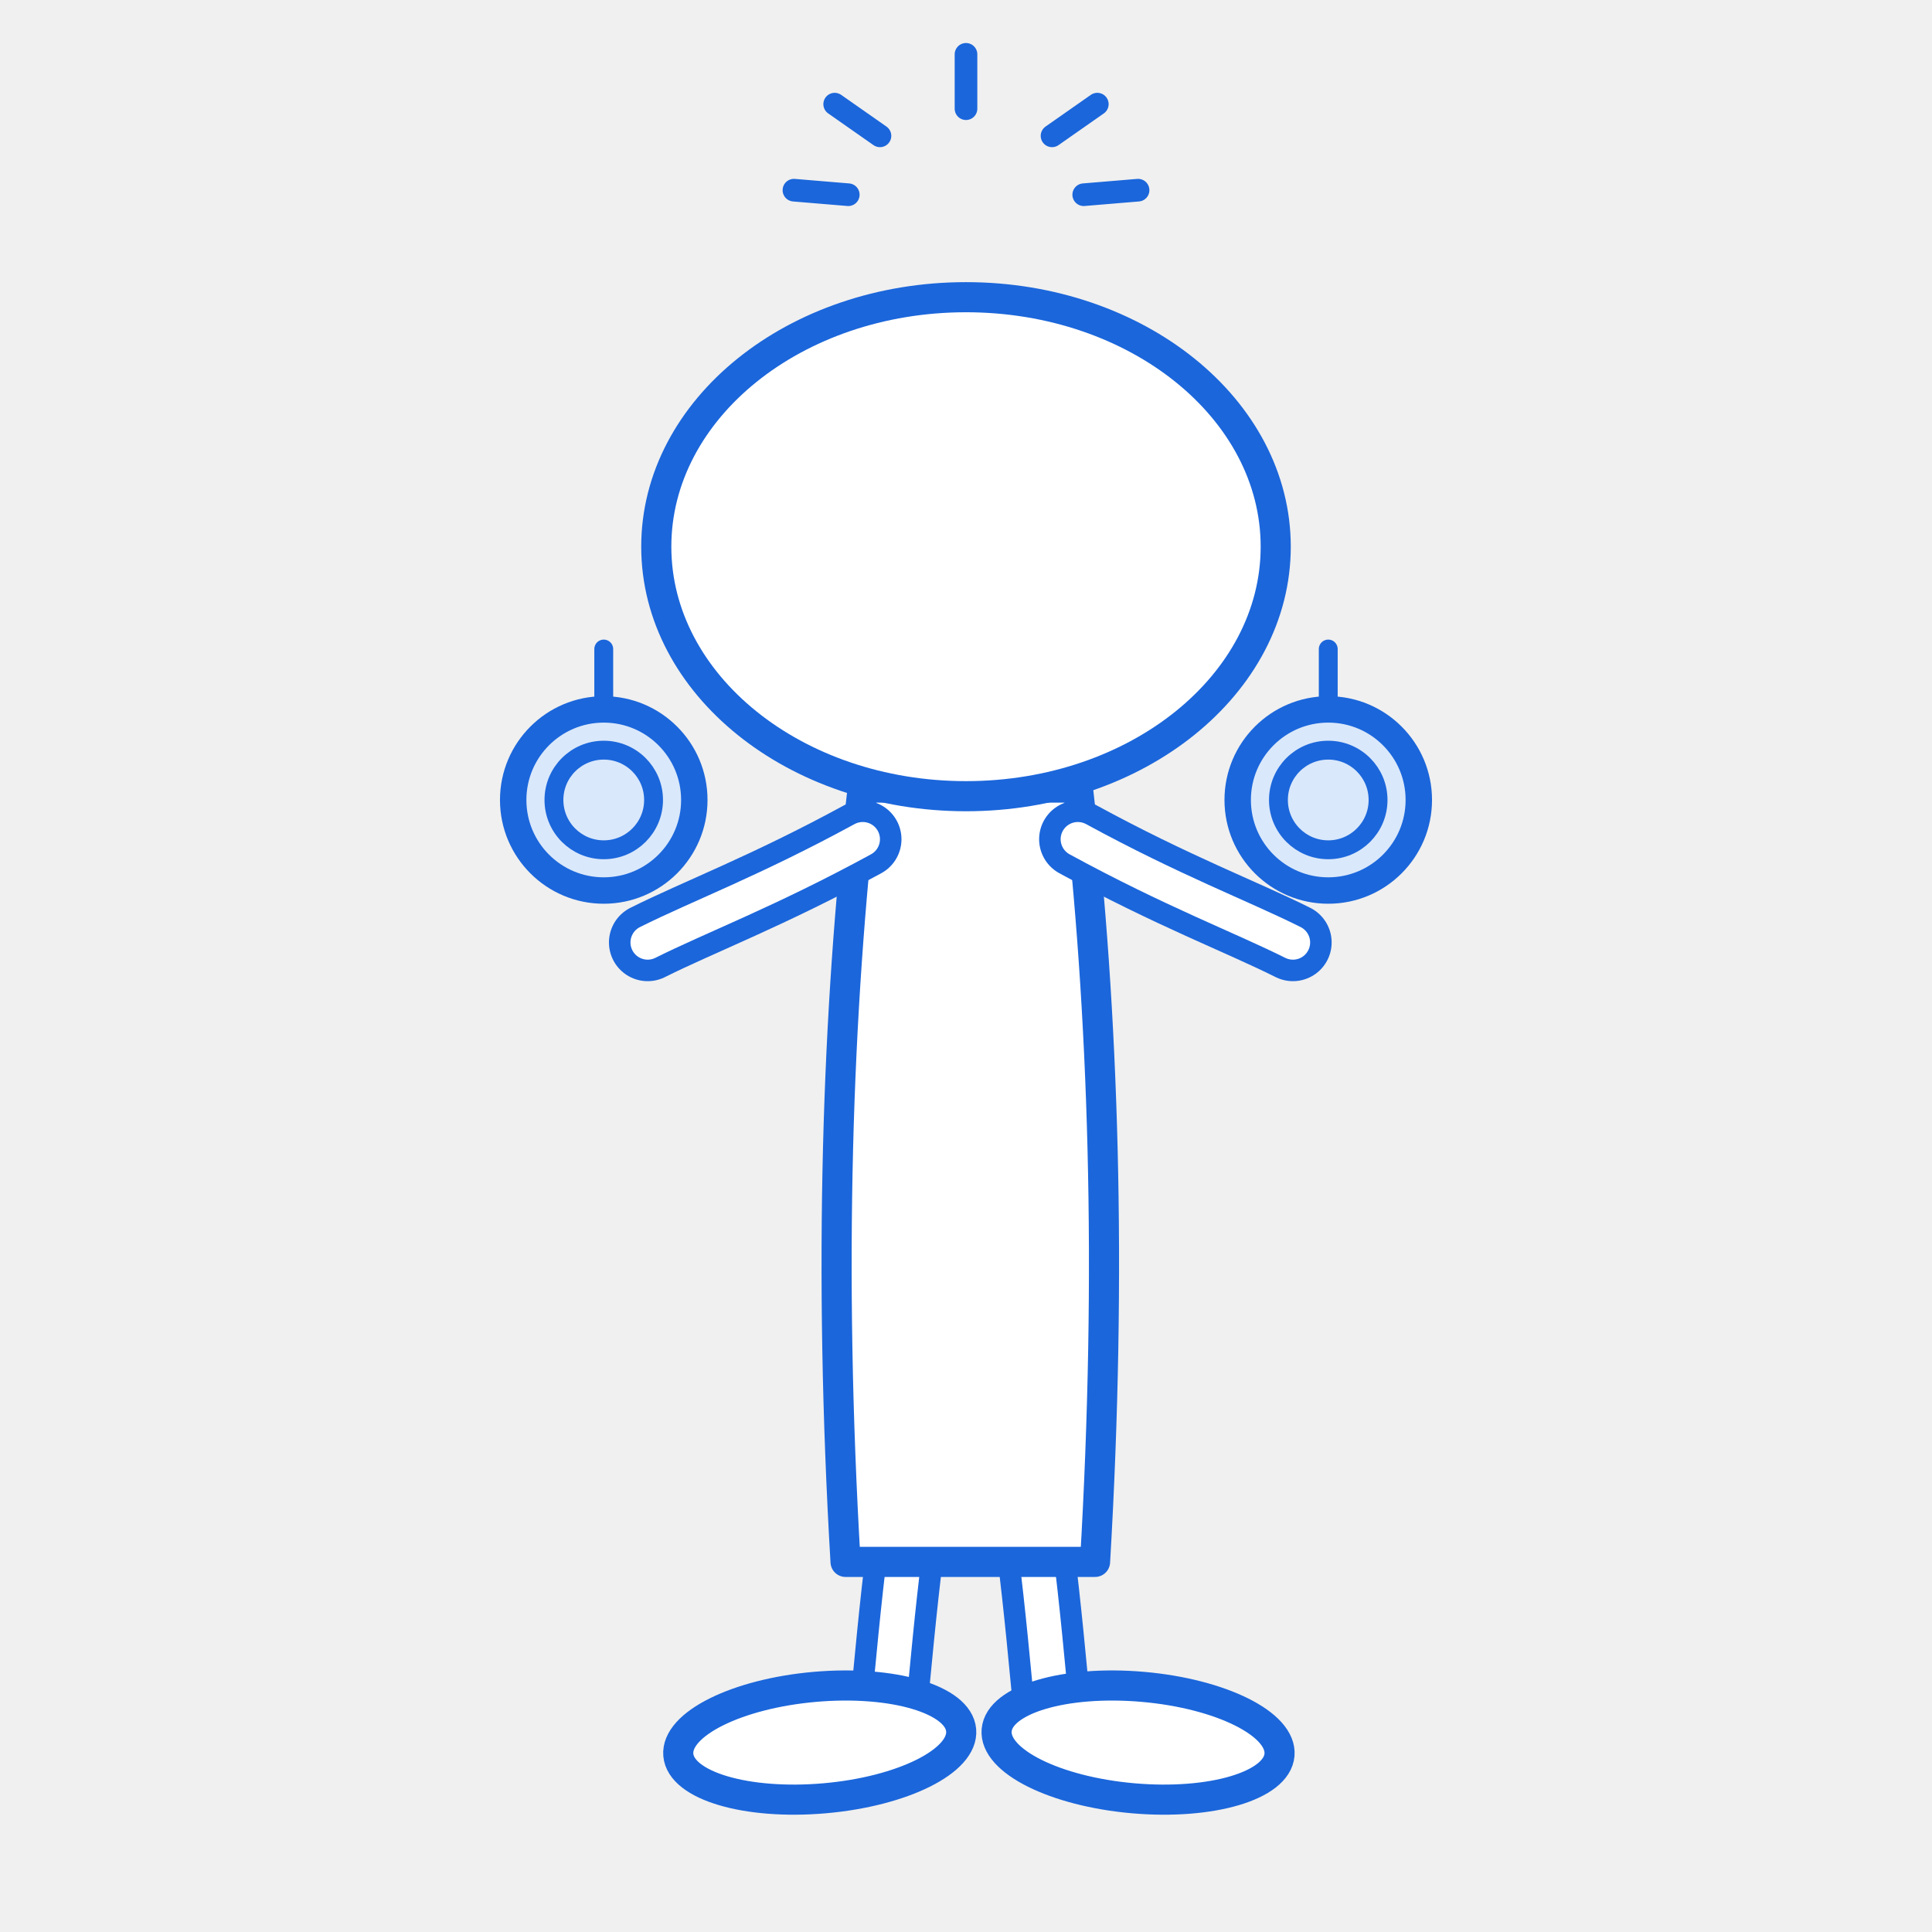
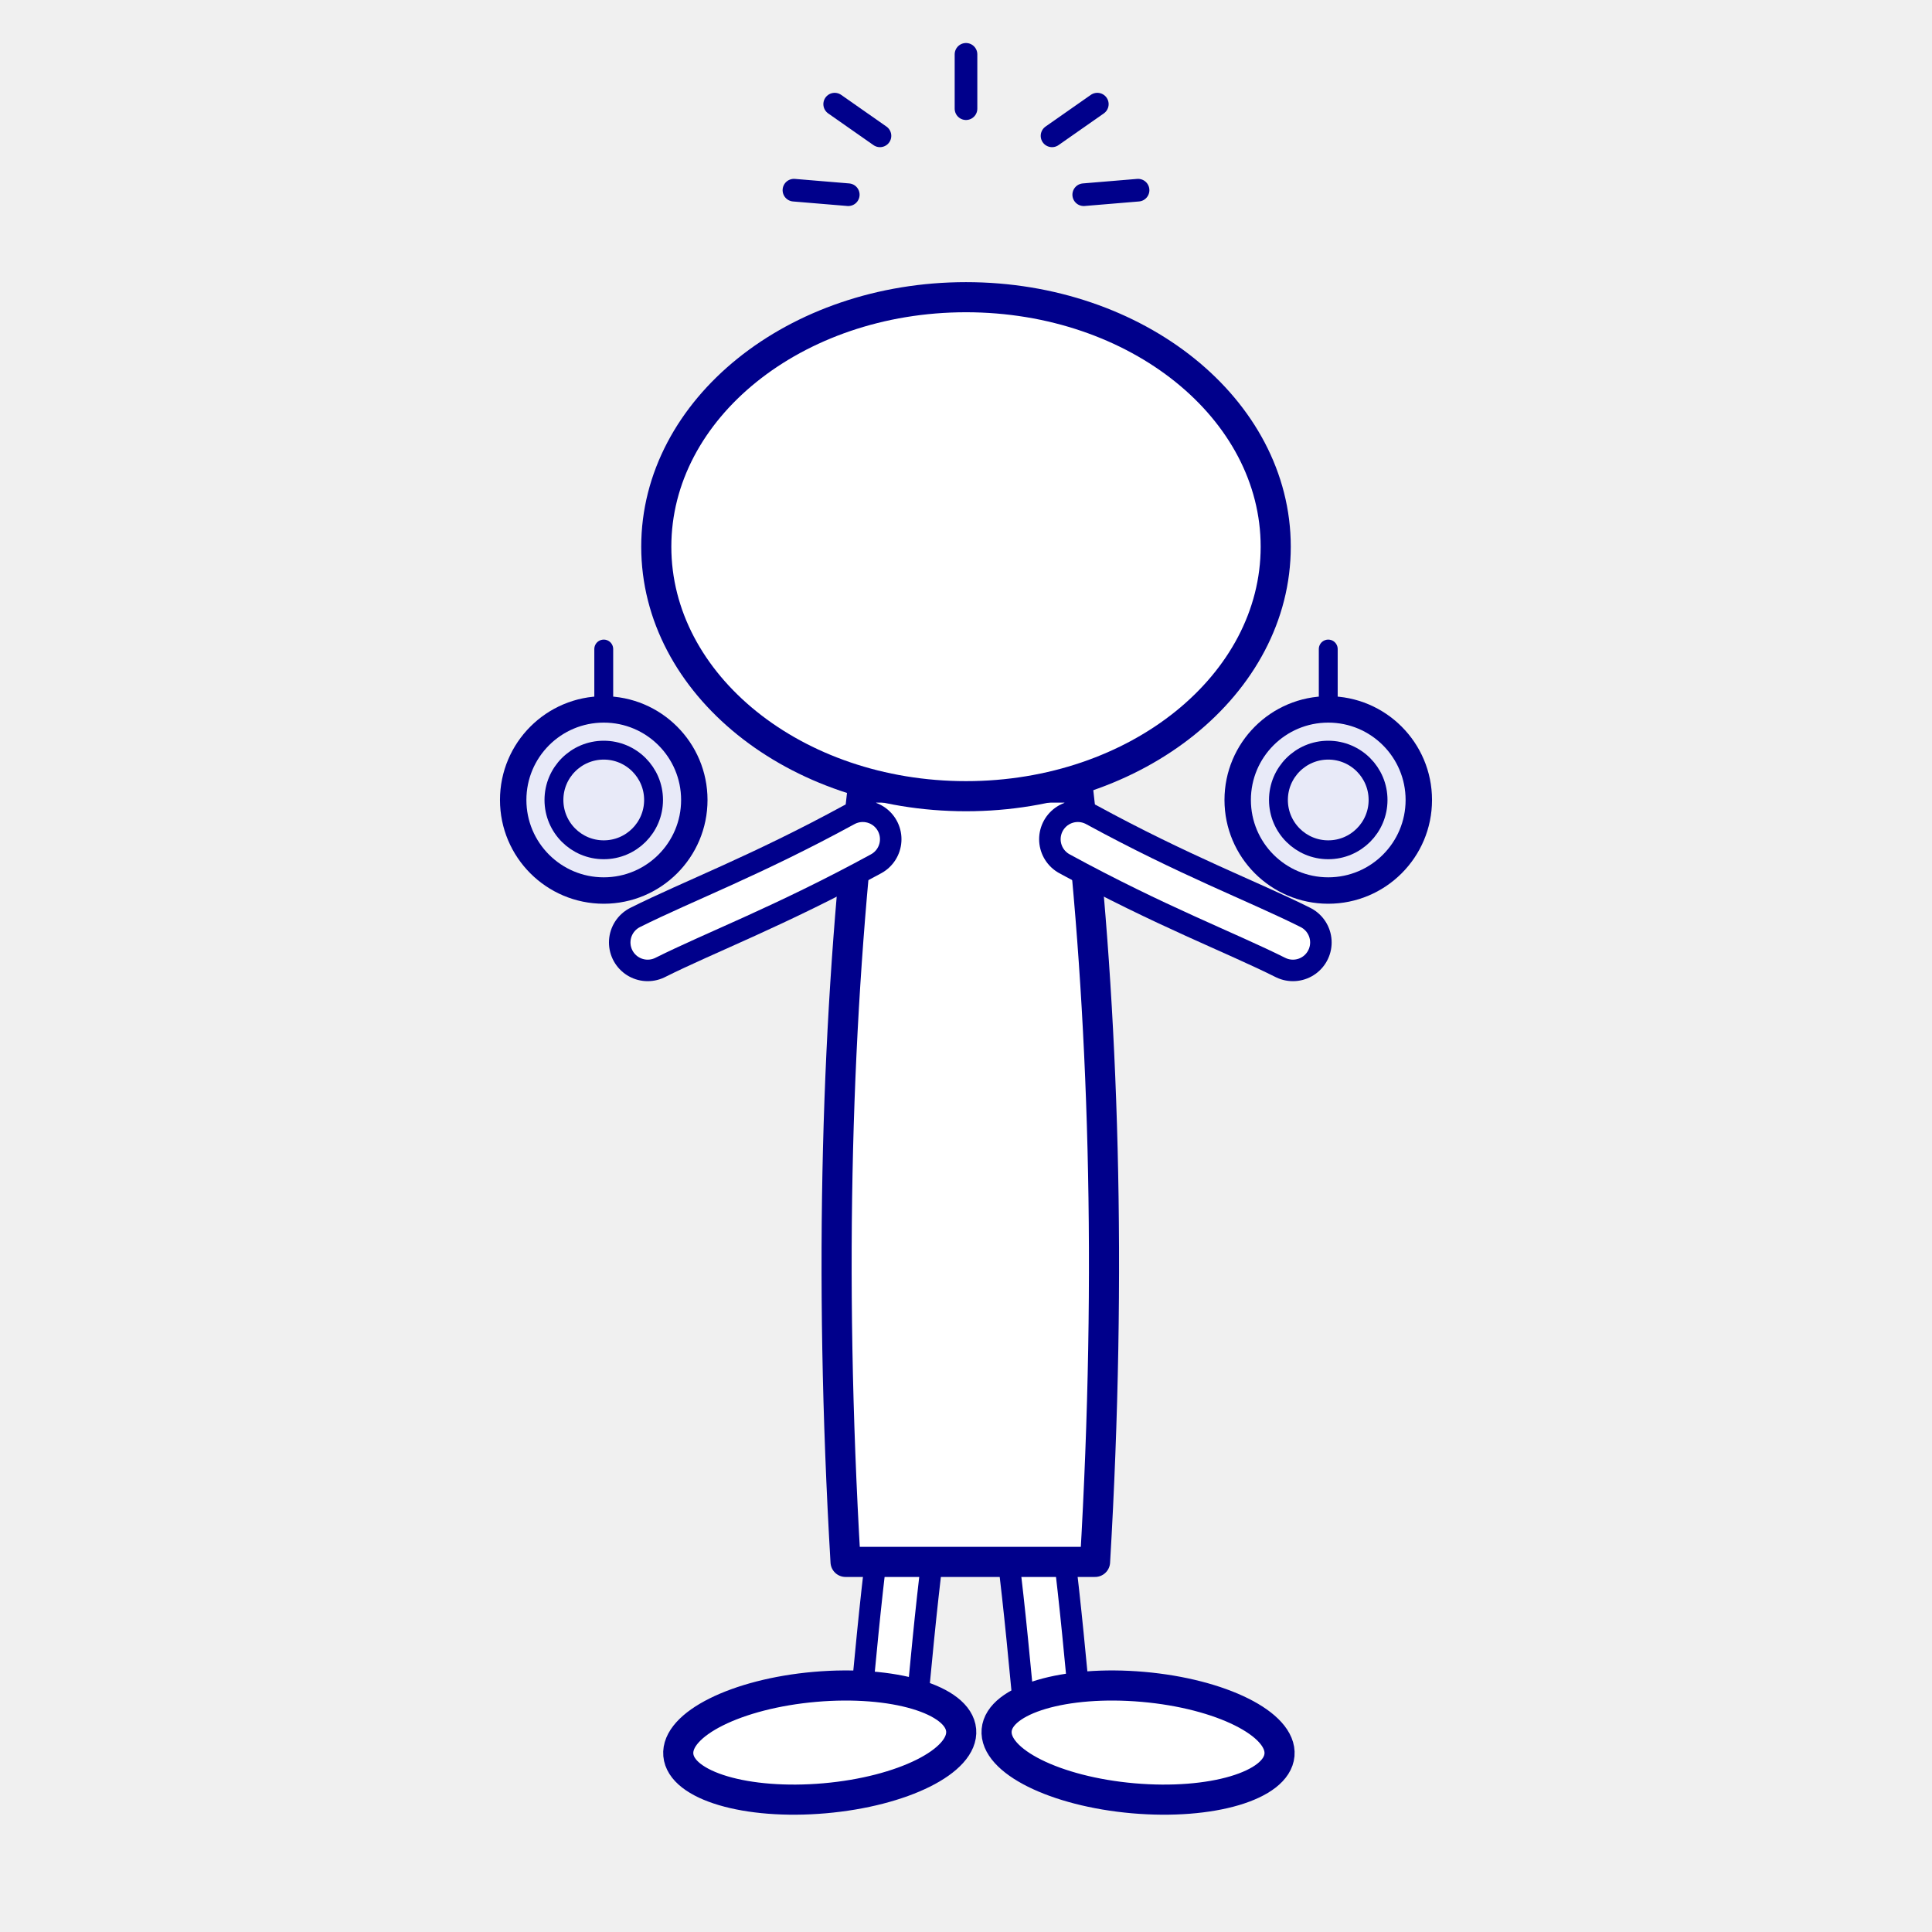
<svg xmlns="http://www.w3.org/2000/svg" width="512" height="512" viewBox="0 0 512 512">
  <g transform="translate(256 268) scale(1.14)">
-     <path d="M-14 124 C -16 140 -17 152 -18 162" fill="none" stroke="#1B66DB" stroke-width="18" stroke-linecap="round" stroke-linejoin="round" />
+     <path d="M-14 124 C -16 140 -17 152 -18 162" fill="none" stroke="#00008b" stroke-width="18" stroke-linecap="round" stroke-linejoin="round" />
    <path d="M-14 124 C -16 140 -17 152 -18 162" fill="none" stroke="#FFFFFF" stroke-width="8" stroke-linecap="round" stroke-linejoin="round" />
-     <path d="M16 124 C 18 140 19 152 20 162" fill="none" stroke="#1B66DB" stroke-width="18" stroke-linecap="round" stroke-linejoin="round" />
+     <path d="M16 124 C 18 140 19 152 20 162" fill="none" stroke="#00008b" stroke-width="18" stroke-linecap="round" stroke-linejoin="round" />
    <path d="M16 124 C 18 140 19 152 20 162" fill="none" stroke="#FFFFFF" stroke-width="8" stroke-linecap="round" stroke-linejoin="round" />
-     <ellipse cx="-34" cy="170" rx="33" ry="13" transform="rotate(-5 -34 170)" fill="#FFFFFF" stroke="#1B66DB" stroke-width="7" />
-     <ellipse cx="40" cy="170" rx="33" ry="13" transform="rotate(5 40 170)" fill="#FFFFFF" stroke="#1B66DB" stroke-width="7" />
-     <path d="M-24 -52 C -30 0 -32 60 -28 128 L 30 128 C 34 60 32 0 26 -52 Z" fill="#FFFFFF" stroke="#1B66DB" stroke-width="7" stroke-linecap="round" stroke-linejoin="round" />
-     <path d="M-24 -40 C -46 -28 -62 -22 -74 -16" fill="none" stroke="#1B66DB" stroke-width="18" stroke-linecap="round" stroke-linejoin="round" />
+     <ellipse cx="-34" cy="170" rx="33" ry="13" transform="rotate(-5 -34 170)" fill="#FFFFFF" stroke="#00008b" stroke-width="7" />
+     <ellipse cx="40" cy="170" rx="33" ry="13" transform="rotate(5 40 170)" fill="#FFFFFF" stroke="#00008b" stroke-width="7" />
+     <path d="M-24 -52 C -30 0 -32 60 -28 128 L 30 128 C 34 60 32 0 26 -52 Z" fill="#FFFFFF" stroke="#00008b" stroke-width="7" stroke-linecap="round" stroke-linejoin="round" />
+     <path d="M-24 -40 C -46 -28 -62 -22 -74 -16" fill="none" stroke="#00008b" stroke-width="18" stroke-linecap="round" stroke-linejoin="round" />
    <path d="M-24 -40 C -46 -28 -62 -22 -74 -16" fill="none" stroke="#FFFFFF" stroke-width="8" stroke-linecap="round" stroke-linejoin="round" />
-     <path d="M26 -40 C 48 -28 64 -22 76 -16" fill="none" stroke="#1B66DB" stroke-width="18" stroke-linecap="round" stroke-linejoin="round" />
+     <path d="M26 -40 C 48 -28 64 -22 76 -16" fill="none" stroke="#00008b" stroke-width="18" stroke-linecap="round" stroke-linejoin="round" />
    <path d="M26 -40 C 48 -28 64 -22 76 -16" fill="none" stroke="#FFFFFF" stroke-width="8" stroke-linecap="round" stroke-linejoin="round" />
-     <ellipse cx="0" cy="-108" rx="72" ry="58" fill="#FFFFFF" stroke="#1B66DB" stroke-width="7" />
+     <ellipse cx="0" cy="-108" rx="72" ry="58" fill="#FFFFFF" stroke="#00008b" stroke-width="7" />
  </g>
-   <circle cx="160" cy="212" r="24" fill="#D9E8FB" stroke="#1B66DB" stroke-width="7" />
-   <circle cx="160" cy="212" r="13.2" fill="none" stroke="#1B66DB" stroke-width="5" />
-   <circle cx="352" cy="212" r="24" fill="#D9E8FB" stroke="#1B66DB" stroke-width="7" />
-   <circle cx="352" cy="212" r="13.2" fill="none" stroke="#1B66DB" stroke-width="5" />
-   <path d="M233.2 36 L221.2 27.6" fill="none" stroke="#1B66DB" stroke-width="6" stroke-linecap="round" stroke-linejoin="round" />
-   <path d="M256 28.8 L256 14.4" fill="none" stroke="#1B66DB" stroke-width="6" stroke-linecap="round" stroke-linejoin="round" />
-   <path d="M278.8 36 L290.8 27.6" fill="none" stroke="#1B66DB" stroke-width="6" stroke-linecap="round" stroke-linejoin="round" />
-   <path d="M224.8 51.6 L210.4 50.4" fill="none" stroke="#1B66DB" stroke-width="6" stroke-linecap="round" stroke-linejoin="round" />
-   <path d="M287.2 51.6 L301.6 50.4" fill="none" stroke="#1B66DB" stroke-width="6" stroke-linecap="round" stroke-linejoin="round" />
-   <path d="M160 172 L 160 186" fill="none" stroke="#1B66DB" stroke-width="5" stroke-linecap="round" stroke-linejoin="round" />
-   <path d="M352 172 L 352 186" fill="none" stroke="#1B66DB" stroke-width="5" stroke-linecap="round" stroke-linejoin="round" />
+   <circle cx="160" cy="212" r="24" fill="#e8eaf8" stroke="#00008b" stroke-width="7" />
+   <circle cx="160" cy="212" r="13.2" fill="none" stroke="#00008b" stroke-width="5" />
+   <circle cx="352" cy="212" r="24" fill="#e8eaf8" stroke="#00008b" stroke-width="7" />
+   <circle cx="352" cy="212" r="13.2" fill="none" stroke="#00008b" stroke-width="5" />
+   <path d="M233.2 36 L221.2 27.6" fill="none" stroke="#00008b" stroke-width="6" stroke-linecap="round" stroke-linejoin="round" />
+   <path d="M256 28.8 L256 14.4" fill="none" stroke="#00008b" stroke-width="6" stroke-linecap="round" stroke-linejoin="round" />
+   <path d="M278.8 36 L290.8 27.6" fill="none" stroke="#00008b" stroke-width="6" stroke-linecap="round" stroke-linejoin="round" />
+   <path d="M224.8 51.6 L210.4 50.4" fill="none" stroke="#00008b" stroke-width="6" stroke-linecap="round" stroke-linejoin="round" />
+   <path d="M287.2 51.6 L301.6 50.4" fill="none" stroke="#00008b" stroke-width="6" stroke-linecap="round" stroke-linejoin="round" />
+   <path d="M160 172 L 160 186" fill="none" stroke="#00008b" stroke-width="5" stroke-linecap="round" stroke-linejoin="round" />
+   <path d="M352 172 L 352 186" fill="none" stroke="#00008b" stroke-width="5" stroke-linecap="round" stroke-linejoin="round" />
</svg>
